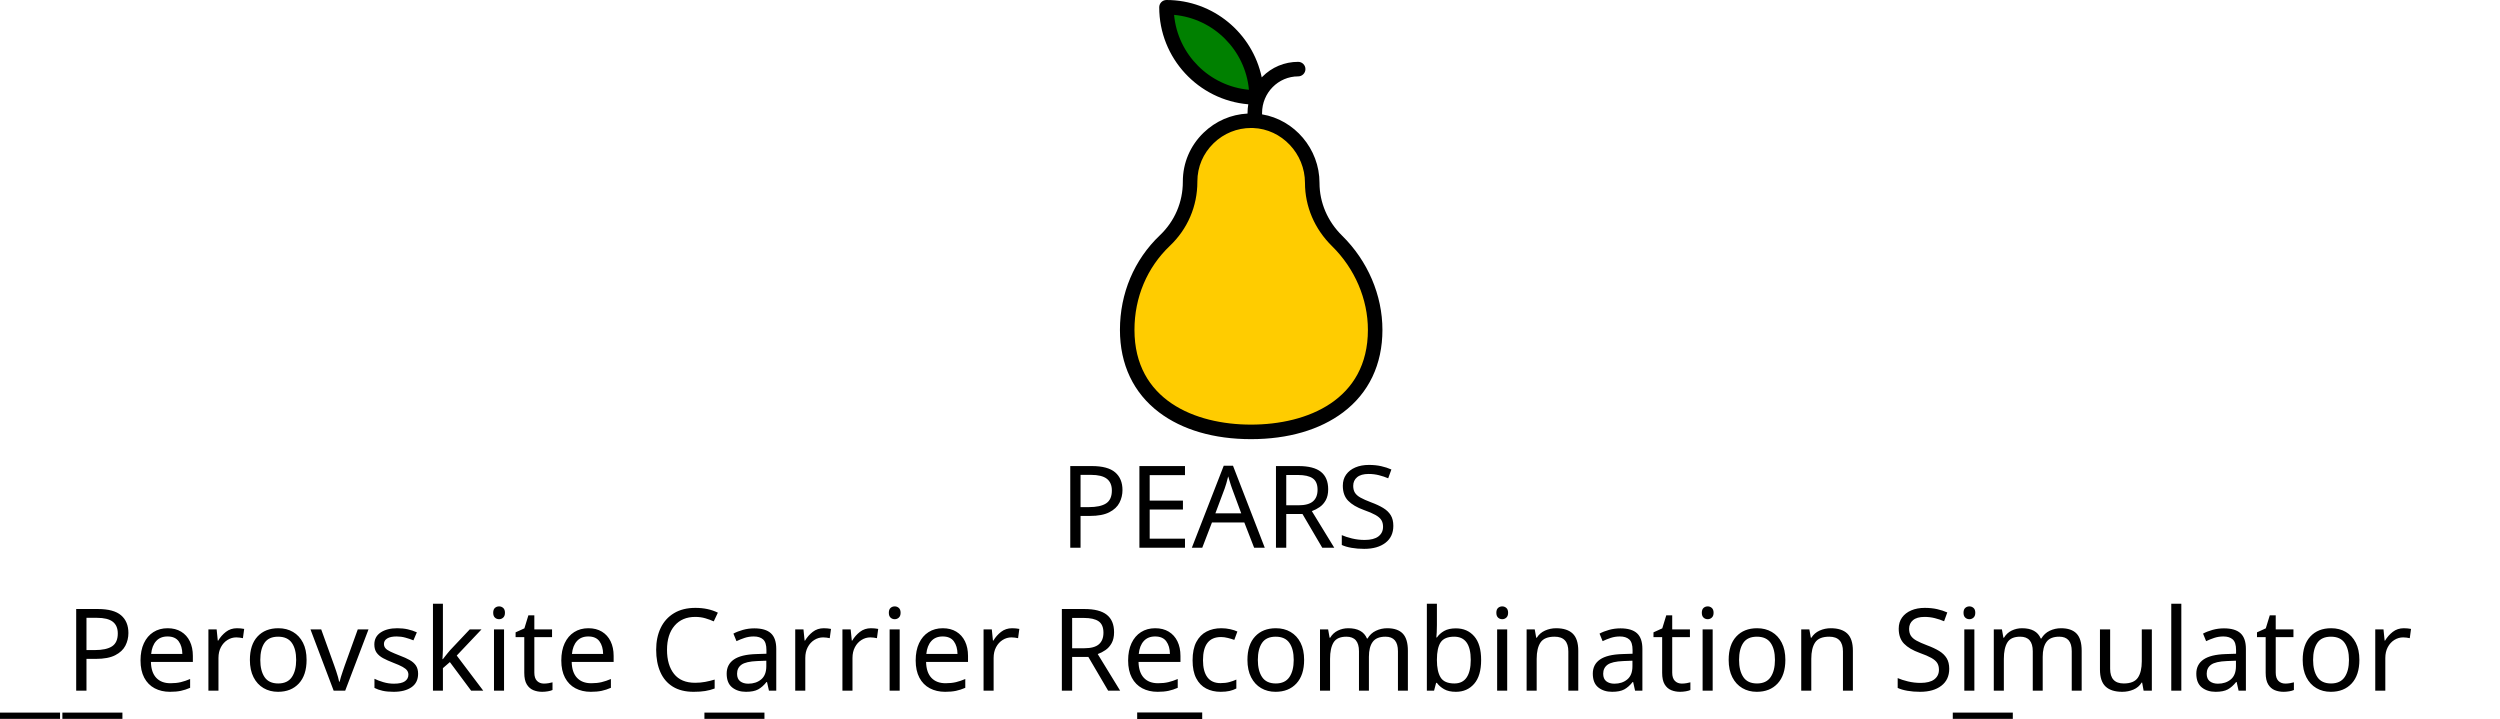
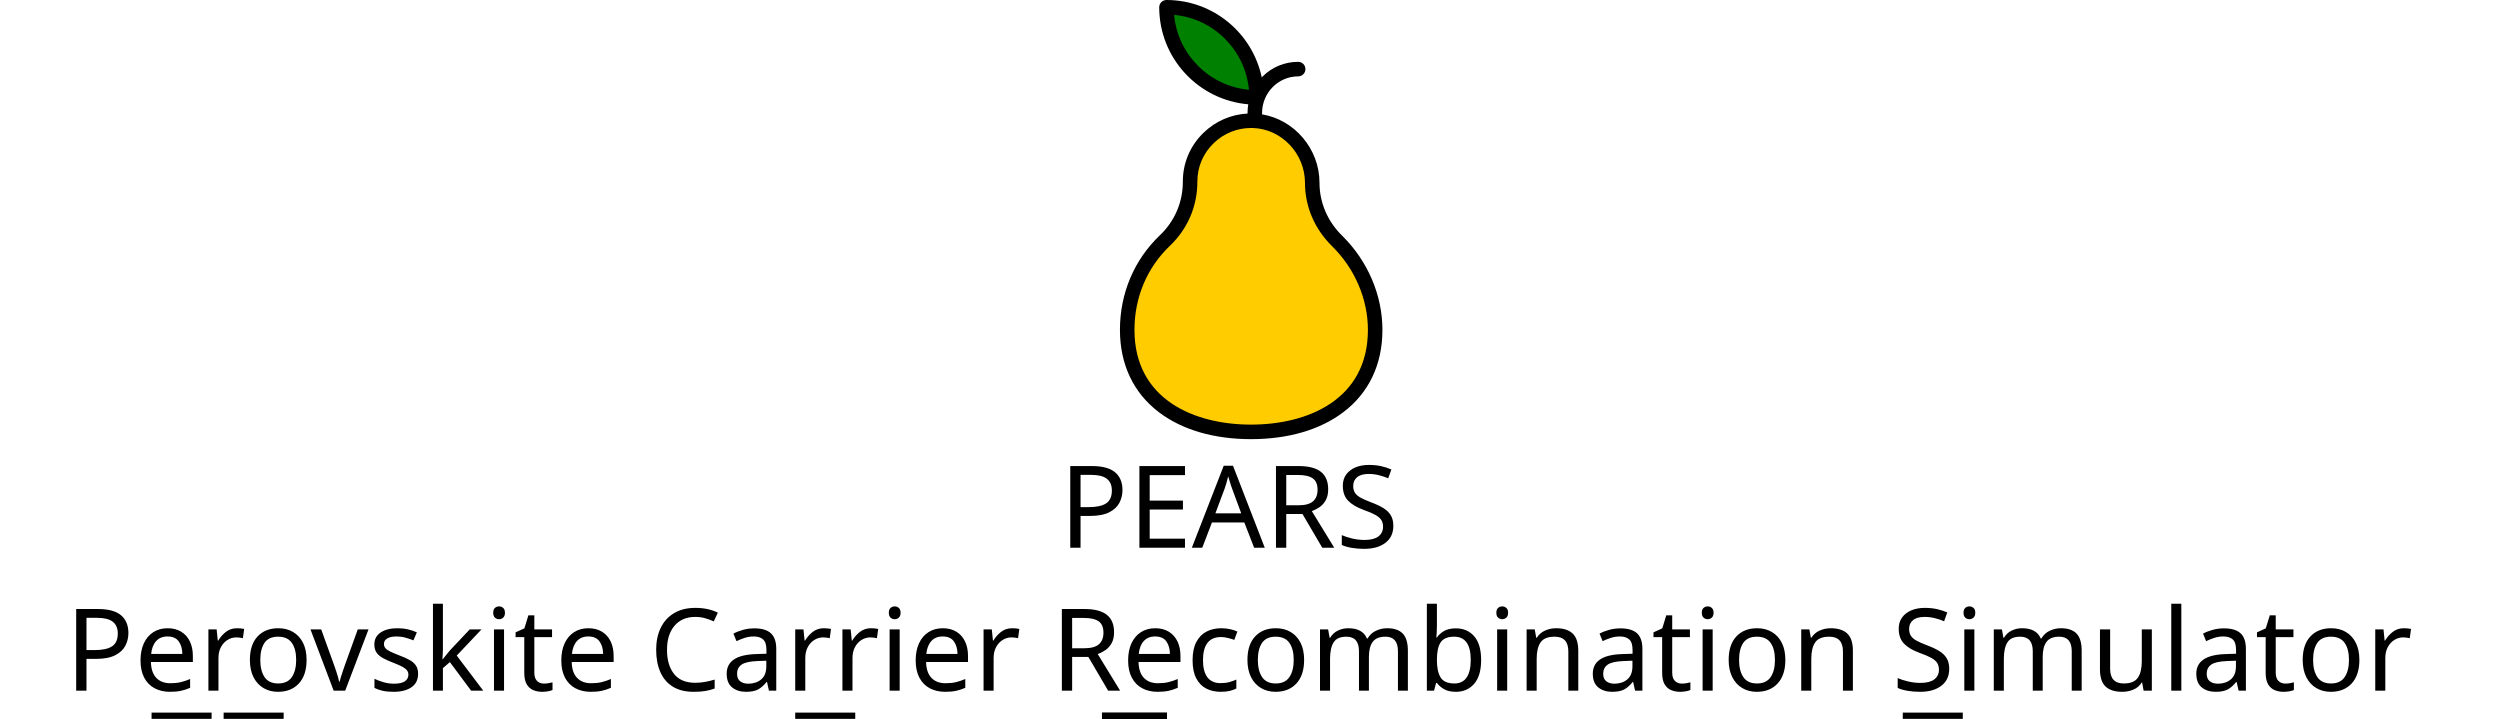
- <svg xmlns="http://www.w3.org/2000/svg" version="1.1" id="Layer_1" x="0px" y="0px" viewBox="0 0 499.725 143.72" xml:space="preserve" width="499.725" height="143.72">
+ <svg xmlns="http://www.w3.org/2000/svg" version="1.1" id="Layer_1" x="0px" y="0px" viewBox="0 10 499.725 143.72" xml:space="preserve" width="499.725" height="143.72">
  <defs id="defs41" />
-   <g id="g8" transform="translate(-10.04793,-368.7362)" />
-   <g id="g10" transform="translate(-10.04793,-368.7362)" />
-   <g id="g12" transform="translate(-10.04793,-368.7362)" />
-   <g id="g14" transform="translate(-10.04793,-368.7362)" />
-   <g id="g16" transform="translate(-10.04793,-368.7362)" />
-   <g id="g18" transform="translate(-10.04793,-368.7362)" />
-   <g id="g20" transform="translate(-10.04793,-368.7362)" />
-   <g id="g22" transform="translate(-10.04793,-368.7362)" />
-   <g id="g24" transform="translate(-10.04793,-368.7362)" />
-   <g id="g26" transform="translate(-10.04793,-368.7362)" />
-   <g id="g28" transform="translate(-10.04793,-368.7362)" />
-   <g id="g30" transform="translate(-10.04793,-368.7362)" />
-   <g id="g32" transform="translate(-10.04793,-368.7362)" />
-   <g id="g34" transform="translate(-10.04793,-368.7362)" />
-   <g id="g36" transform="translate(-10.04793,-368.7362)" />
-   <g id="g869" transform="matrix(0.1713253,0,0,0.1714492,206.2403,0)" style="stroke-width:5.835">
-     <path id="path861" d="m 156.203,9.22 8.678,47.729 37.424,39.593 L 263.051,116.068 256.542,68.339 226.712,32.542 183.322,11.39 Z" style="fill:#008000;stroke:#000000;stroke-width:5.835px;stroke-linecap:butt;stroke-linejoin:miter;stroke-opacity:1" />
-     <path id="path859" d="m 257.627,141.017 -36.881,7.593 -25.492,24.407 -6.508,36.881 -15.729,52.61 -33.085,36.881 -23.322,48.814 -7.051,54.237 21.153,49.356 33.627,34.712 71.051,17.356 74.847,-6.508 62.373,-33.085 28.746,-61.288 -3.797,-57.492 -33.085,-58.034 -33.627,-37.424 -5.966,-62.915 -32,-40.136 z" style="fill:#ffcc00;stroke:#000000;stroke-width:5.835px;stroke-linecap:butt;stroke-linejoin:miter;stroke-opacity:1" />
-     <path id="path2" d="m 362.155,274.844 c -17.053,-16.749 -26.446,-38.647 -26.446,-61.658 0,-39.698 -29.271,-73.592 -67.015,-79.858 v -1.576 c 0,-23.55 18.899,-42.709 42.131,-42.709 4.679,0 8.473,-3.794 8.473,-8.473 0,-4.679 -3.794,-8.473 -8.473,-8.473 -15.924,0 -30.819,6.221 -41.94,17.52 -0.198,0.201 -0.382,0.412 -0.576,0.615 C 257.527,38.769 211.797,0 157.177,0 c -4.679,0 -8.473,3.794 -8.473,8.473 0,59.358 45.789,108.218 103.899,113.127 -0.556,3.321 -0.855,6.712 -0.855,10.152 v 0.642 c -19.232,0.994 -37.219,8.76 -51.266,22.317 -15.62,15.075 -24.222,35.238 -24.222,56.779 v 0.417 c 0,23.819 -9.503,45.972 -26.759,62.378 -30.069,28.59 -46.628,67.769 -46.628,110.321 0,40.326 15.789,73.573 45.66,96.15 27.044,20.44 64.135,31.244 107.264,31.244 43.156,0 80.313,-10.801 107.455,-31.235 30.012,-22.596 45.876,-55.848 45.876,-96.16 -10e-4,-40.436 -17.122,-80.442 -46.973,-109.761 z M 166.055,17.35 c 46.198,4.226 83.087,41.116 87.313,87.313 -46.197,-4.226 -83.087,-41.116 -87.313,-87.313 z m 89.741,477.704 c -65.737,0 -135.977,-29.015 -135.977,-110.45 0,-37.863 14.689,-72.681 41.359,-98.04 20.653,-19.636 32.028,-46.15 32.028,-74.659 v -0.417 c 0,-16.898 6.764,-32.733 19.044,-44.585 11.875,-11.46 27.318,-17.694 43.707,-17.694 0.767,0 1.536,0.014 2.307,0.041 33.36,1.186 60.5,29.867 60.5,63.934 0,27.596 11.193,53.786 31.517,73.747 26.628,26.153 41.9,61.753 41.9,97.672 0,81.436 -70.452,110.451 -136.385,110.451 z" style="stroke-width:5.835" />
-     <text id="text855" y="638.579" x="249.458" style="font-style:normal;font-weight:normal;font-size:21.333px;line-height:1.25;font-family:sans-serif;letter-spacing:0px;word-spacing:0px;fill:#000000;fill-opacity:1;stroke:none;stroke-width:5.835" xml:space="preserve">
-       <tspan style="font-style:normal;font-variant:normal;font-weight:normal;font-stretch:normal;font-size:133.333px;font-family:sans-serif;-inkscape-font-specification:sans-serif;text-align:center;text-anchor:middle;stroke-width:5.835" y="638.579" x="249.458" id="tspan853">PEARS</tspan>
-       <tspan style="font-style:normal;font-variant:normal;font-weight:normal;font-stretch:normal;font-size:133.333px;font-family:sans-serif;-inkscape-font-specification:sans-serif;text-align:center;text-anchor:middle;stroke-width:5.835" id="tspan857" y="805.245" x="272.895">Perovskite Carrier Recombination Simulator </tspan>
+   <g id="g8" transform="translate(-15.97747,-361.701)" />
+   <g id="g10" transform="translate(-15.97747,-361.701)" />
+   <g id="g12" transform="translate(-15.97747,-361.701)" />
+   <g id="g14" transform="translate(-15.97747,-361.701)" />
+   <g id="g16" transform="translate(-15.97747,-361.701)" />
+   <g id="g18" transform="translate(-15.97747,-361.701)" />
+   <g id="g20" transform="translate(-15.97747,-361.701)" />
+   <g id="g22" transform="translate(-15.97747,-361.701)" />
+   <g id="g24" transform="translate(-15.97747,-361.701)" />
+   <g id="g26" transform="translate(-15.97747,-361.701)" />
+   <g id="g28" transform="translate(-15.97747,-361.701)" />
+   <g id="g30" transform="translate(-15.97747,-361.701)" />
+   <g id="g32" transform="translate(-15.97747,-361.701)" />
+   <g id="g34" transform="translate(-15.97747,-361.701)" />
+   <g id="g36" transform="translate(-15.97747,-361.701)" />
+   <g id="g869" transform="matrix(0.1713253,0,0,0.1714492,200.3107,7.035237)" style="stroke-width:5.835">
+     <path id="path861" d="m 190.813,26.513 8.678,47.729 37.424,39.593 60.746,19.525 L 291.152,85.631 261.322,49.835 217.932,28.682 Z" style="fill:#008000;stroke:#000000;stroke-width:5.835px;stroke-linecap:butt;stroke-linejoin:miter;stroke-opacity:1" />
+     <path id="path859" d="m 292.237,158.309 -36.881,7.593 -25.492,24.407 -6.508,36.881 -15.729,52.61 -33.085,36.881 -23.322,48.814 -7.051,54.237 21.153,49.356 33.627,34.712 71.051,17.356 74.847,-6.508 62.373,-33.085 28.746,-61.288 -3.797,-57.492 -33.085,-58.034 -33.627,-37.424 -5.966,-62.915 -32,-40.136 z" style="fill:#ffcc00;stroke:#000000;stroke-width:5.835px;stroke-linecap:butt;stroke-linejoin:miter;stroke-opacity:1" />
+     <path id="path2" d="m 396.765,292.136 c -17.053,-16.749 -26.446,-38.647 -26.446,-61.658 0,-39.698 -29.271,-73.592 -67.015,-79.858 v -1.576 c 0,-23.55 18.899,-42.709 42.131,-42.709 4.679,0 8.473,-3.794 8.473,-8.473 0,-4.679 -3.794,-8.473 -8.473,-8.473 -15.924,0 -30.819,6.221 -41.94,17.52 -0.198,0.201 -0.382,0.412 -0.576,0.615 -10.782,-51.463 -56.512,-90.232 -111.132,-90.232 -4.679,0 -8.473,3.794 -8.473,8.473 0,59.358 45.789,108.218 103.899,113.127 -0.556,3.321 -0.855,6.712 -0.855,10.152 v 0.642 c -19.232,0.994 -37.219,8.76 -51.266,22.317 -15.62,15.075 -24.222,35.238 -24.222,56.779 v 0.417 c 0,23.819 -9.503,45.972 -26.759,62.378 -30.069,28.59 -46.628,67.769 -46.628,110.321 0,40.326 15.789,73.573 45.66,96.15 27.044,20.44 64.135,31.244 107.264,31.244 43.156,0 80.313,-10.801 107.455,-31.235 30.012,-22.596 45.876,-55.848 45.876,-96.16 -0.001,-40.436 -17.122,-80.442 -46.973,-109.761 z m -196.1,-257.494 c 46.198,4.226 83.087,41.116 87.313,87.313 -46.197,-4.226 -83.087,-41.116 -87.313,-87.313 z m 89.741,477.704 c -65.737,0 -135.977,-29.015 -135.977,-110.45 0,-37.863 14.689,-72.681 41.359,-98.04 20.653,-19.636 32.028,-46.15 32.028,-74.659 v -0.417 c 0,-16.898 6.764,-32.733 19.044,-44.585 11.875,-11.46 27.318,-17.694 43.707,-17.694 0.767,0 1.536,0.014 2.307,0.041 33.36,1.186 60.5,29.867 60.5,63.934 0,27.596 11.193,53.786 31.517,73.747 26.628,26.153 41.9,61.753 41.9,97.672 0,81.436 -70.452,110.451 -136.385,110.451 z" style="stroke-width:5.835" />
+     <text id="text855" y="655.871" x="284.067" style="font-style:normal;font-weight:normal;font-size:21.333px;line-height:1.25;font-family:sans-serif;letter-spacing:0px;word-spacing:0px;fill:#000000;fill-opacity:1;stroke:none;stroke-width:5.835" xml:space="preserve">
+       <tspan style="font-style:normal;font-variant:normal;font-weight:normal;font-stretch:normal;font-size:133.333px;font-family:sans-serif;-inkscape-font-specification:sans-serif;text-align:center;text-anchor:middle;stroke-width:5.835" y="655.871" x="284.067" id="tspan853">PEARS</tspan>
+       <tspan style="font-style:normal;font-variant:normal;font-weight:normal;font-stretch:normal;font-size:133.333px;font-family:sans-serif;-inkscape-font-specification:sans-serif;text-align:center;text-anchor:middle;stroke-width:5.835" id="tspan857" y="822.537" x="307.505">Perovskite Carrier Recombination Simulator </tspan>
    </text>
-     <path style="fill:#000000;stroke:#000000;stroke-width:7.313;stroke-linejoin:round;stroke-dasharray:none;stroke-opacity:1" d="m -1131.009,834.446 h 70.042" id="path3666" />
-     <path style="fill:#000000;stroke:#000000;stroke-width:7.313;stroke-linejoin:round;stroke-dasharray:none;stroke-opacity:1" d="m -1203.793,834.462 h 70.042" id="path3668" />
-     <path style="fill:#000000;stroke:#000000;stroke-width:7.313;stroke-linejoin:round;stroke-dasharray:none;stroke-opacity:1" d="m -381.927,834.462 h 70.042" id="path3670" />
-     <path style="fill:#000000;stroke:#000000;stroke-width:7.612;stroke-linejoin:round;stroke-dasharray:none;stroke-opacity:1" d="m 122.975,834.462 h 75.879" id="path3774" />
-     <path style="fill:#000000;stroke:#000000;stroke-width:7.313;stroke-linejoin:round;stroke-dasharray:none;stroke-opacity:1" d="m 1074.57,834.462 h 70.042" id="path3776" />
+     <path style="fill:#000000;stroke:#000000;stroke-width:7.313;stroke-linejoin:round;stroke-dasharray:none;stroke-opacity:1" d="m -908.272,851.738 h 70.042" id="path3666" />
+     <path style="fill:#000000;stroke:#000000;stroke-width:7.313;stroke-linejoin:round;stroke-dasharray:none;stroke-opacity:1" d="m -992.342,851.754 h 70.042" id="path3668" />
+     <path style="fill:#000000;stroke:#000000;stroke-width:7.313;stroke-linejoin:round;stroke-dasharray:none;stroke-opacity:1" d="m -241.386,851.754 h 70.042" id="path3670" />
+     <path style="fill:#000000;stroke:#000000;stroke-width:7.612;stroke-linejoin:round;stroke-dasharray:none;stroke-opacity:1" d="m 116.486,851.754 h 75.879" id="path3774" />
+     <path style="fill:#000000;stroke:#000000;stroke-width:7.313;stroke-linejoin:round;stroke-dasharray:none;stroke-opacity:1" d="m 1050.811,851.754 h 70.042" id="path3776" />
  </g>
</svg>
